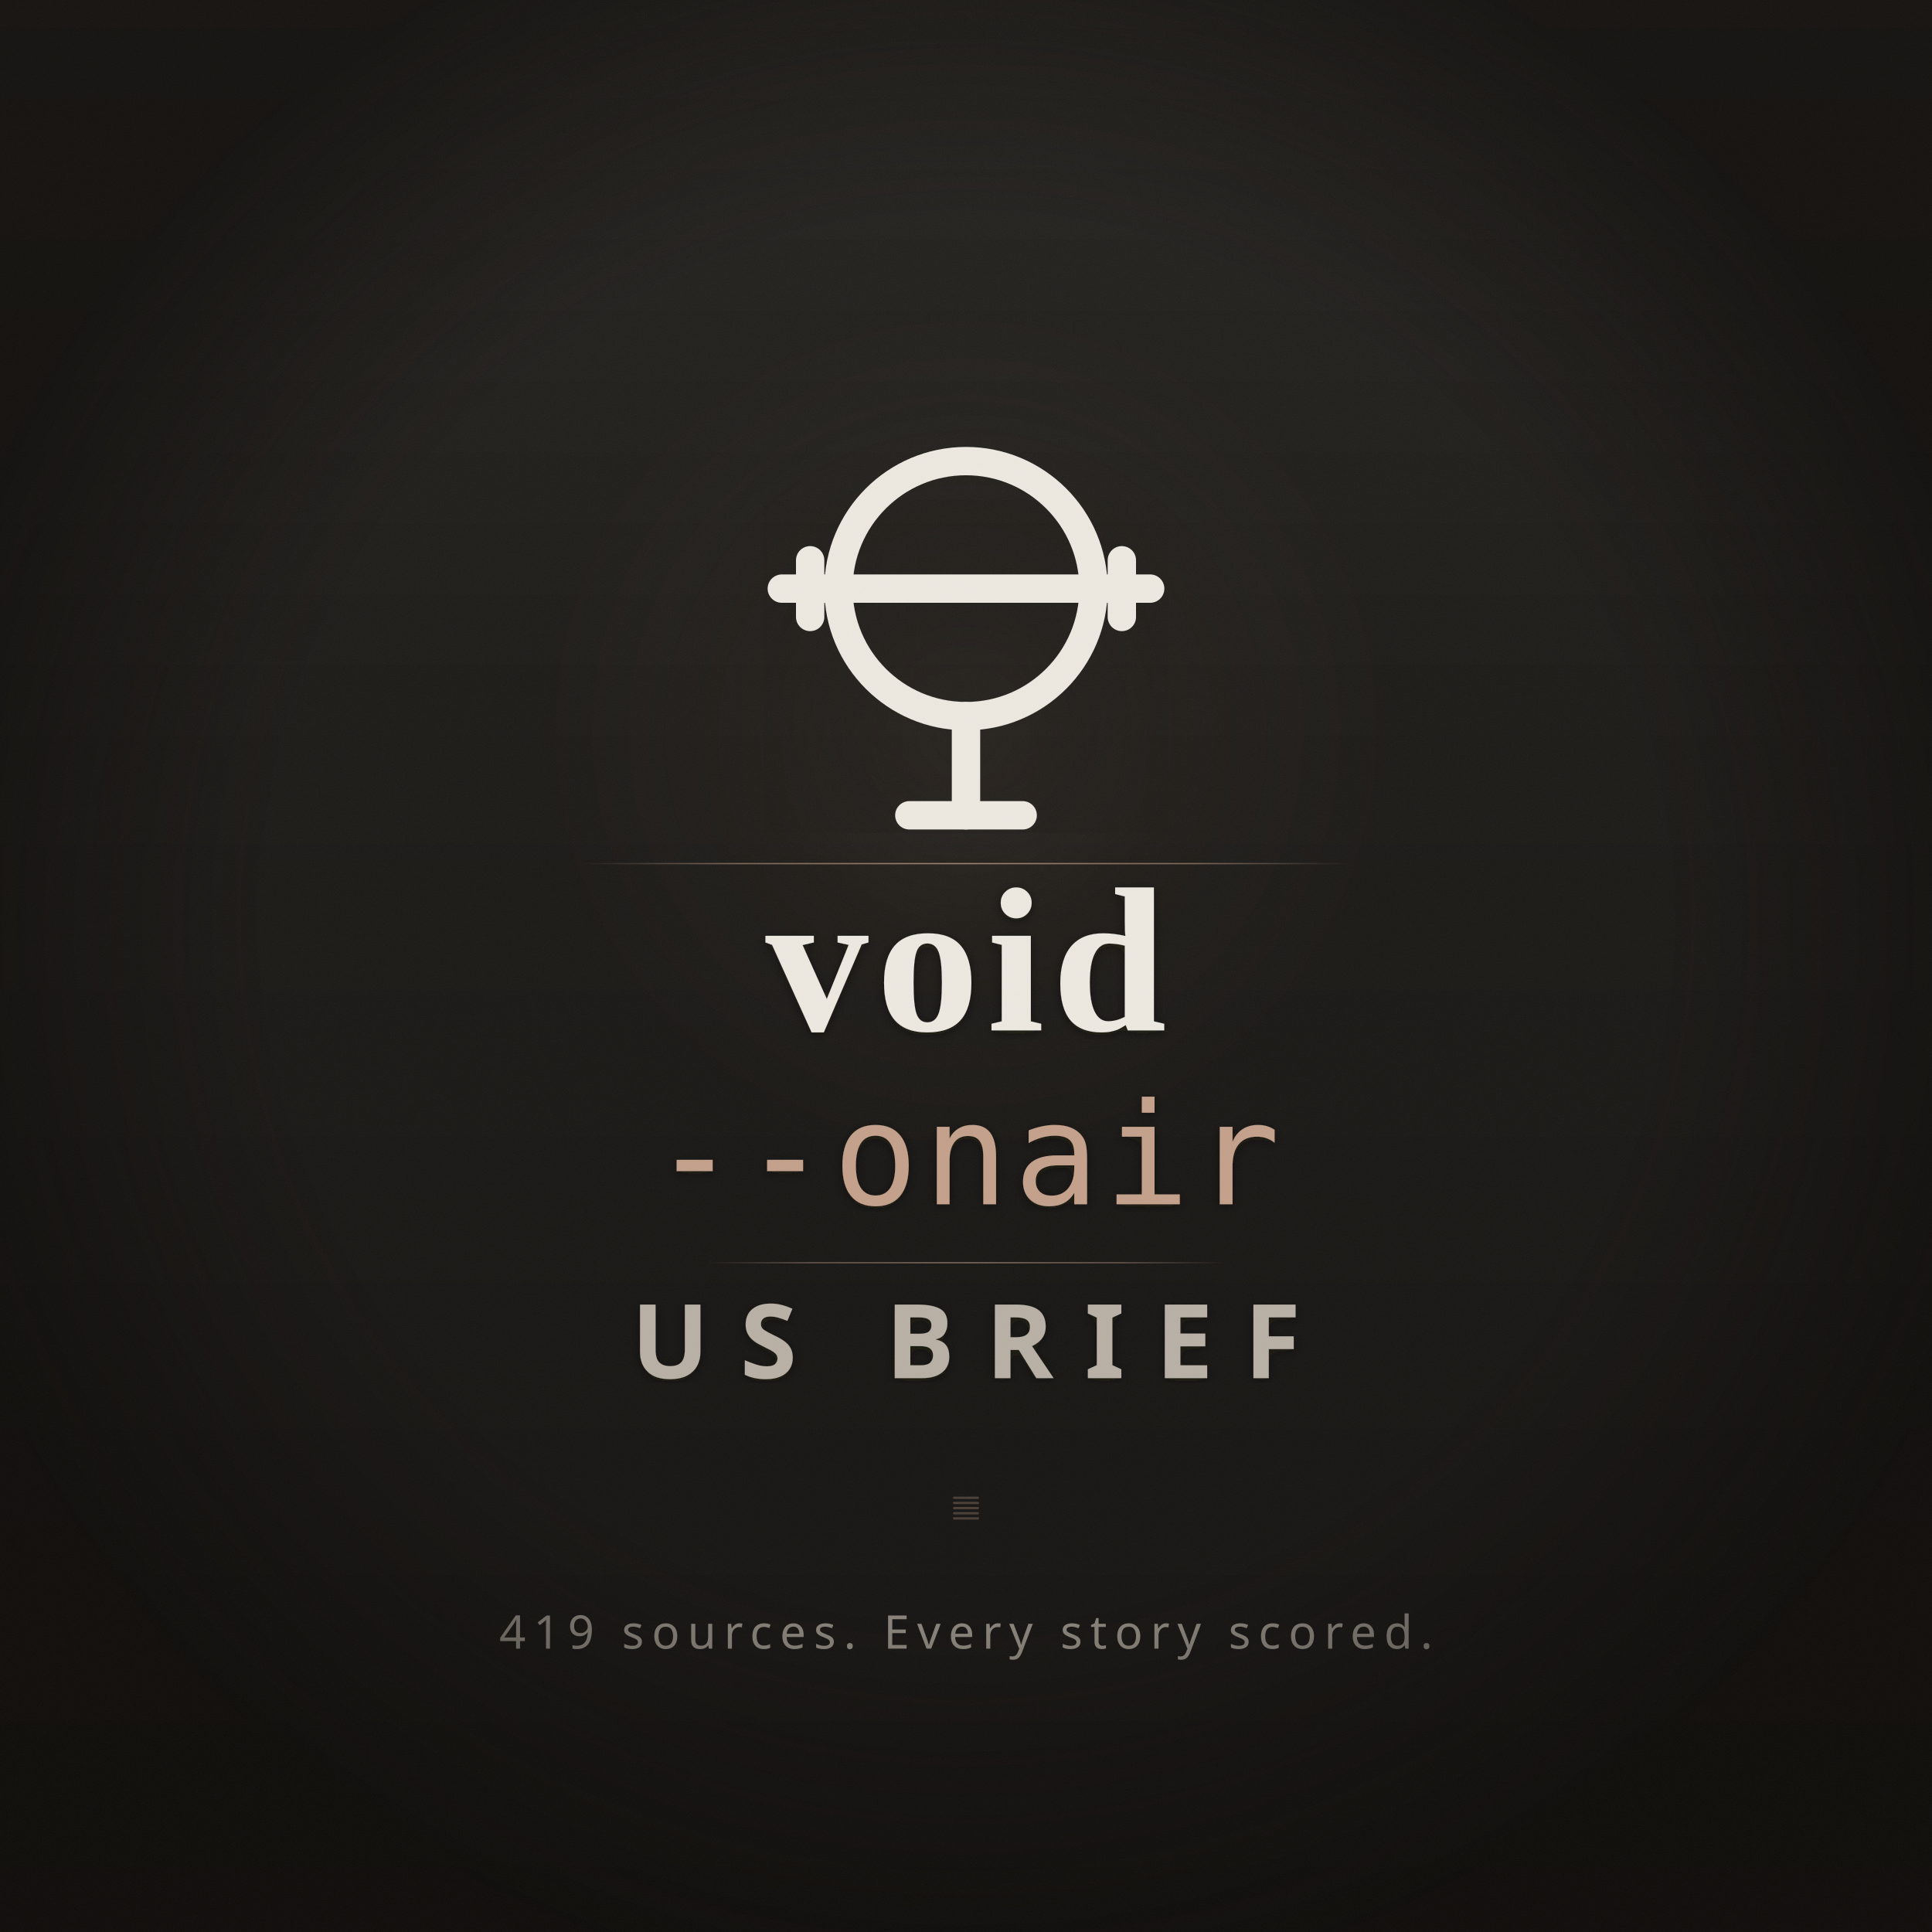
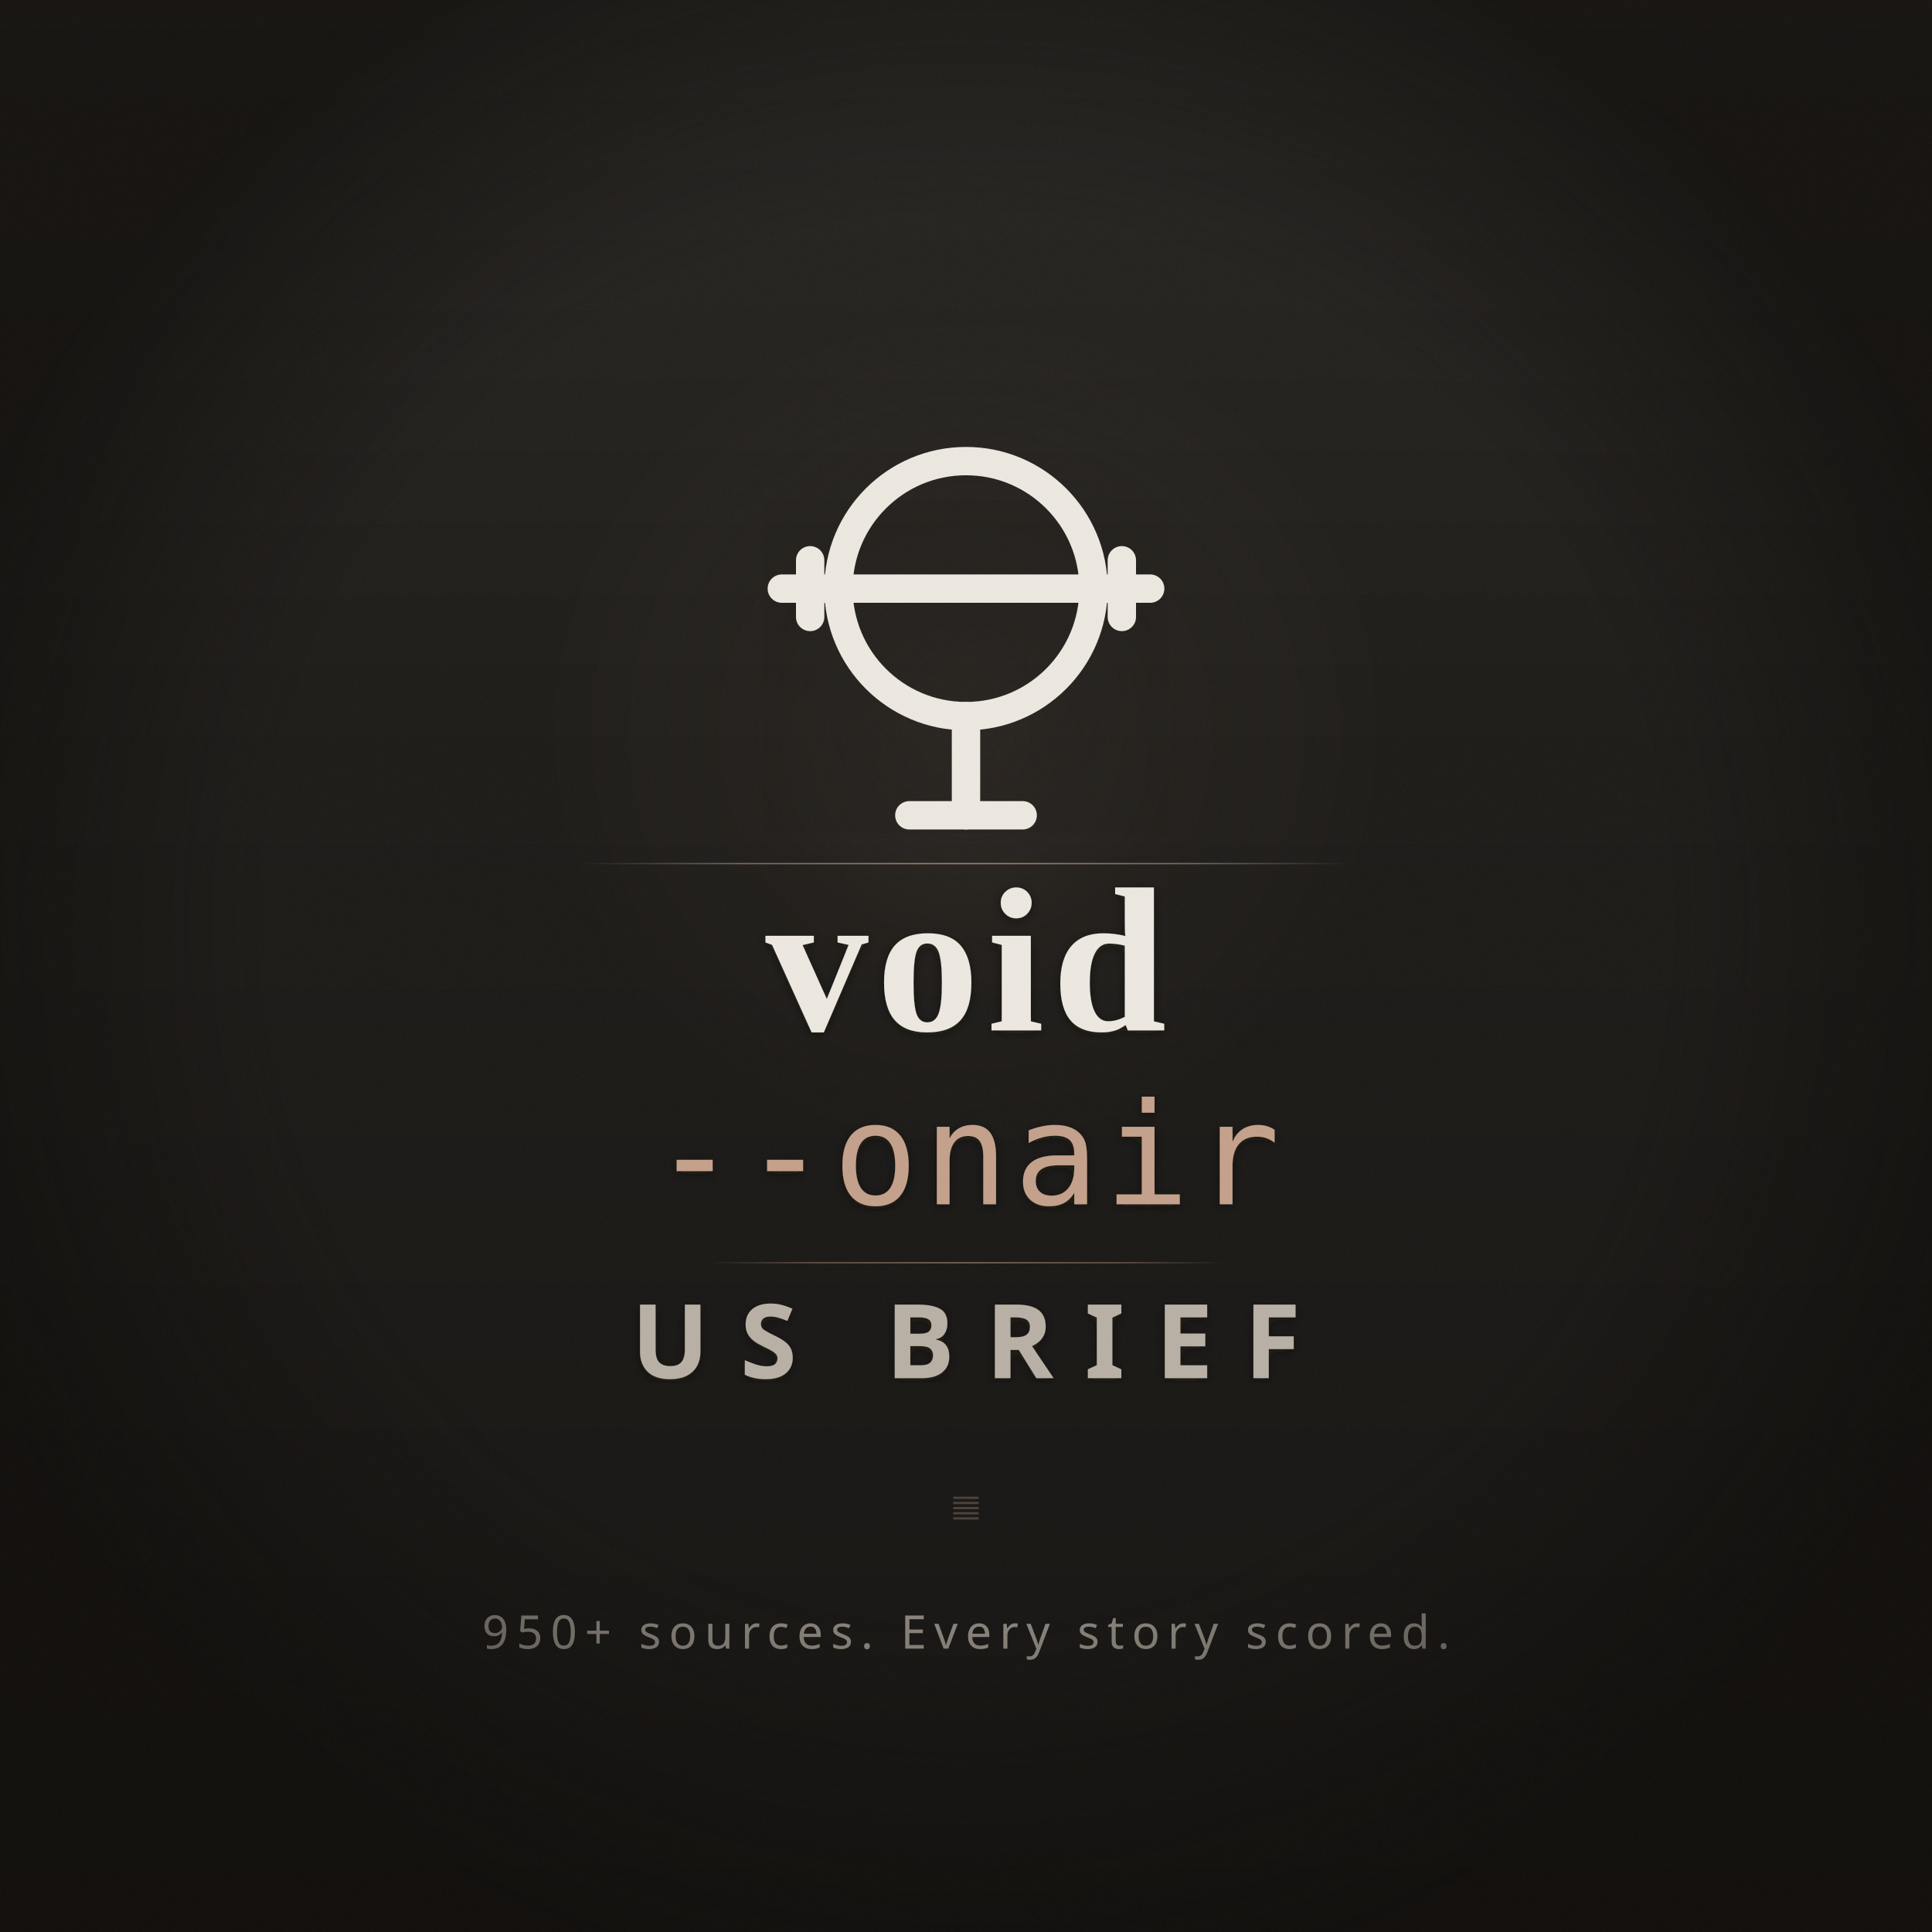
<svg xmlns="http://www.w3.org/2000/svg" viewBox="0 0 3000 3000" width="3000" height="3000">
  <defs>
    <filter id="grain" x="0" y="0" width="100%" height="100%">
      <feTurbulence type="fractalNoise" baseFrequency="0.75" numOctaves="4" stitchTiles="stitch" result="noise" />
      <feColorMatrix type="saturate" values="0" in="noise" result="mono" />
      <feComponentTransfer in="mono" result="clipped">
        <feFuncA type="linear" slope="0.06" intercept="0" />
      </feComponentTransfer>
      <feBlend in="SourceGraphic" in2="clipped" mode="overlay" />
    </filter>
    <radialGradient id="vignette" cx="50%" cy="48%" r="55%" fx="50%" fy="46%">
      <stop offset="0%" stop-color="#0A0805" stop-opacity="0" />
      <stop offset="65%" stop-color="#0A0805" stop-opacity="0" />
      <stop offset="100%" stop-color="#0A0805" stop-opacity="0.65" />
    </radialGradient>
    <radialGradient id="iconGlow" cx="50%" cy="38%" r="22%">
      <stop offset="0%" stop-color="#C4A08A" stop-opacity="0.10" />
      <stop offset="50%" stop-color="#C4A08A" stop-opacity="0.03" />
      <stop offset="100%" stop-color="#C4A08A" stop-opacity="0" />
    </radialGradient>
    <linearGradient id="surfaceGrade" x1="50%" y1="0%" x2="50%" y2="100%">
      <stop offset="0%" stop-color="#272522" stop-opacity="1" />
      <stop offset="40%" stop-color="#1C1A17" stop-opacity="1" />
      <stop offset="100%" stop-color="#141210" stop-opacity="1" />
    </linearGradient>
    <linearGradient id="ruleGlow" x1="0%" y1="50%" x2="100%" y2="50%">
      <stop offset="0%" stop-color="#C4A08A" stop-opacity="0" />
      <stop offset="20%" stop-color="#C4A08A" stop-opacity="0.55" />
      <stop offset="50%" stop-color="#C4A08A" stop-opacity="0.75" />
      <stop offset="80%" stop-color="#C4A08A" stop-opacity="0.55" />
      <stop offset="100%" stop-color="#C4A08A" stop-opacity="0" />
    </linearGradient>
    <filter id="textShadow" x="-5%" y="-5%" width="110%" height="110%">
      <feDropShadow dx="0" dy="4" stdDeviation="8" flood-color="#0A0805" flood-opacity="0.5" />
    </filter>
  </defs>
  <rect width="3000" height="3000" fill="url(#surfaceGrade)" />
  <rect width="3000" height="3000" fill="url(#iconGlow)" />
  <g transform="translate(1500,980) scale(22)" filter="url(#textShadow)">
    <g fill="none" stroke="#EDE8E0" stroke-width="2" stroke-linecap="round" stroke-linejoin="round" transform="translate(-16,-16)">
      <circle cx="16" cy="13" r="9" />
      <line x1="3" y1="13" x2="29" y2="13" />
      <line x1="5" y1="11" x2="5" y2="15" />
      <line x1="27" y1="11" x2="27" y2="15" />
      <line x1="16" y1="22" x2="16" y2="29" />
      <line x1="12" y1="29" x2="20" y2="29" />
    </g>
  </g>
  <rect x="900" y="1340" width="1200" height="2" fill="url(#ruleGlow)" rx="1" />
  <text x="1500" y="1600" font-family="'Playfair Display', Georgia, 'Times New Roman', serif" font-weight="700" font-size="320" fill="#EDE8E0" text-anchor="middle" letter-spacing="12" filter="url(#textShadow)">void</text>
  <text x="1500" y="1870" font-family="'IBM Plex Mono', 'JetBrains Mono', Menlo, Consolas, monospace" font-weight="400" font-size="220" fill="#C4A08A" text-anchor="middle" letter-spacing="8" filter="url(#textShadow)">--onair</text>
  <rect x="1100" y="1960" width="800" height="1.5" fill="url(#ruleGlow)" rx="1" />
  <text x="1500" y="2140" font-family="'Barlow Condensed', 'Franklin Gothic Medium', 'Arial Narrow', sans-serif" font-weight="600" font-size="160" fill="#B8B0A5" text-anchor="middle" letter-spacing="48" filter="url(#textShadow)">US BRIEF</text>
-   <text x="1500" y="2560" font-family="'Barlow Condensed', 'Franklin Gothic Medium', 'Arial Narrow', sans-serif" font-weight="400" font-size="72" fill="#8A847B" text-anchor="middle" letter-spacing="12">419 sources. Every story scored.</text>
+   <text x="1500" y="2560" font-family="'Barlow Condensed', 'Franklin Gothic Medium', 'Arial Narrow', sans-serif" font-weight="400" font-size="72" fill="#8A847B" text-anchor="middle" letter-spacing="12">950+ sources. Every story scored.</text>
  <g transform="translate(1500,2340)" opacity="0.3">
    <rect x="-20" y="-16" width="40" height="3.5" fill="#C4A08A" rx="1" />
    <rect x="-20" y="-8" width="40" height="3.5" fill="#C4A08A" rx="1" />
    <rect x="-20" y="0" width="40" height="3.5" fill="#C4A08A" rx="1" />
    <rect x="-20" y="8" width="40" height="3.5" fill="#C4A08A" rx="1" />
    <rect x="-20" y="16" width="40" height="3.5" fill="#C4A08A" rx="1" />
  </g>
  <rect width="3000" height="3000" fill="url(#vignette)" />
  <rect width="3000" height="3000" fill="transparent" filter="url(#grain)" />
</svg>
